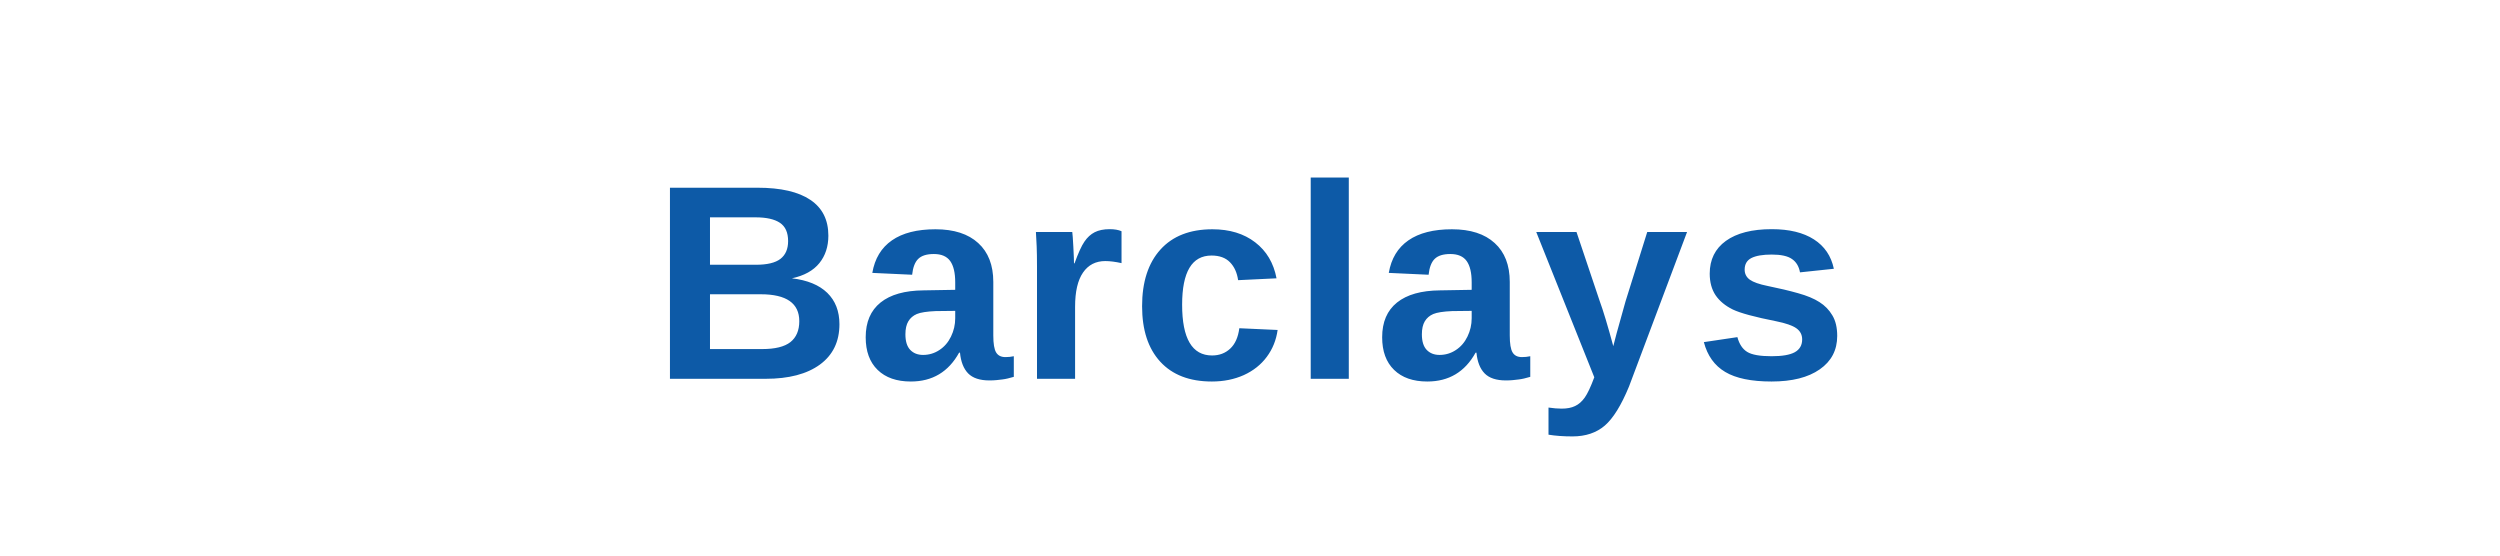
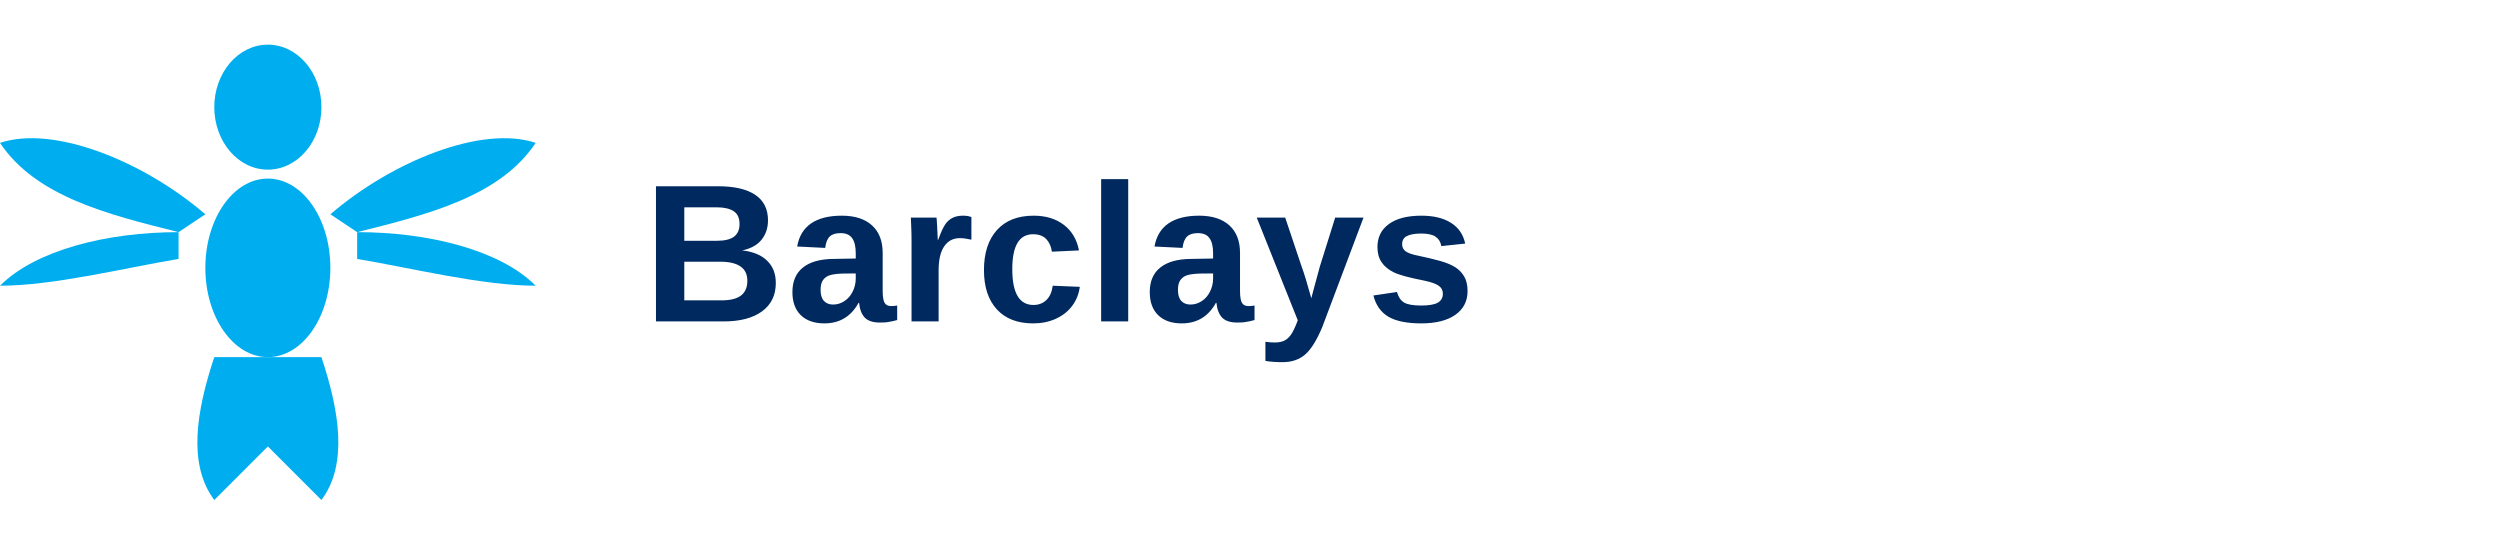
- <svg xmlns="http://www.w3.org/2000/svg" viewBox="0 0 360 80" role="img" aria-labelledby="title">
-   <text x="50%" y="54%" fill="#0D5AA7" font-family="'Helvetica Neue', Arial, sans-serif" font-size="40" font-weight="700" letter-spacing="0.02em" text-anchor="middle" dominant-baseline="middle">
-     Barclays
-   </text>
+ <svg xmlns="http://www.w3.org/2000/svg" viewBox="0 0 280 60" role="img" aria-label="Barclays">
+   <g fill="#00AEEF">
+     <ellipse cx="30" cy="12" rx="6" ry="7" />
+     <ellipse cx="30" cy="30" rx="7" ry="10" />
+     <path d="M23,24 C16,18 6,14 0,16 C4,22 12,24 20,26 Z" />
+     <path d="M37,24 C44,18 54,14 60,16 C56,22 48,24 40,26 Z" />
+     <path d="M20,26 C12,26 4,28 0,32 C6,32 14,30 20,29 Z" />
+     <path d="M40,26 C48,26 56,28 60,32 C54,32 46,30 40,29 Z" />
+     <path d="M24,40 C22,46 21,52 24,56 L30,50 L36,56 C39,52 38,46 36,40 Z" />
+   </g>
+   <text x="72" y="36" fill="#00295F" font-family="'Helvetica Neue',Arial,sans-serif" font-size="22" font-weight="700" letter-spacing="0.01em">Barclays</text>
</svg>
